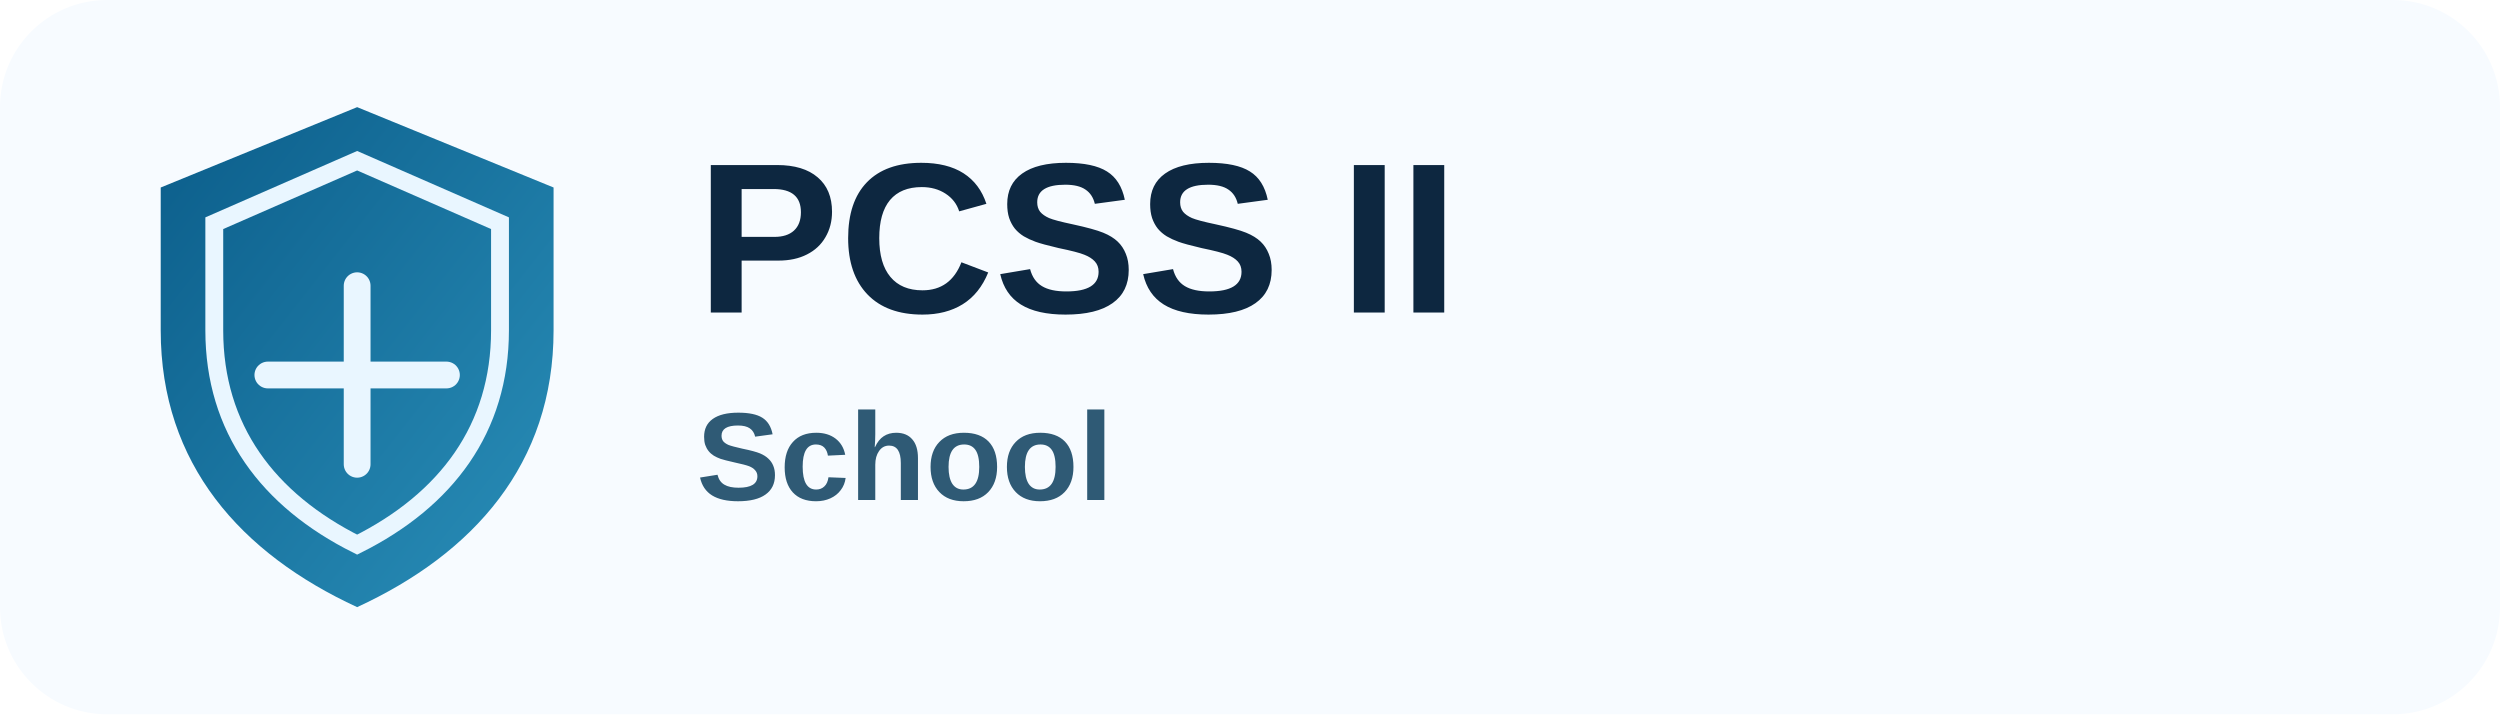
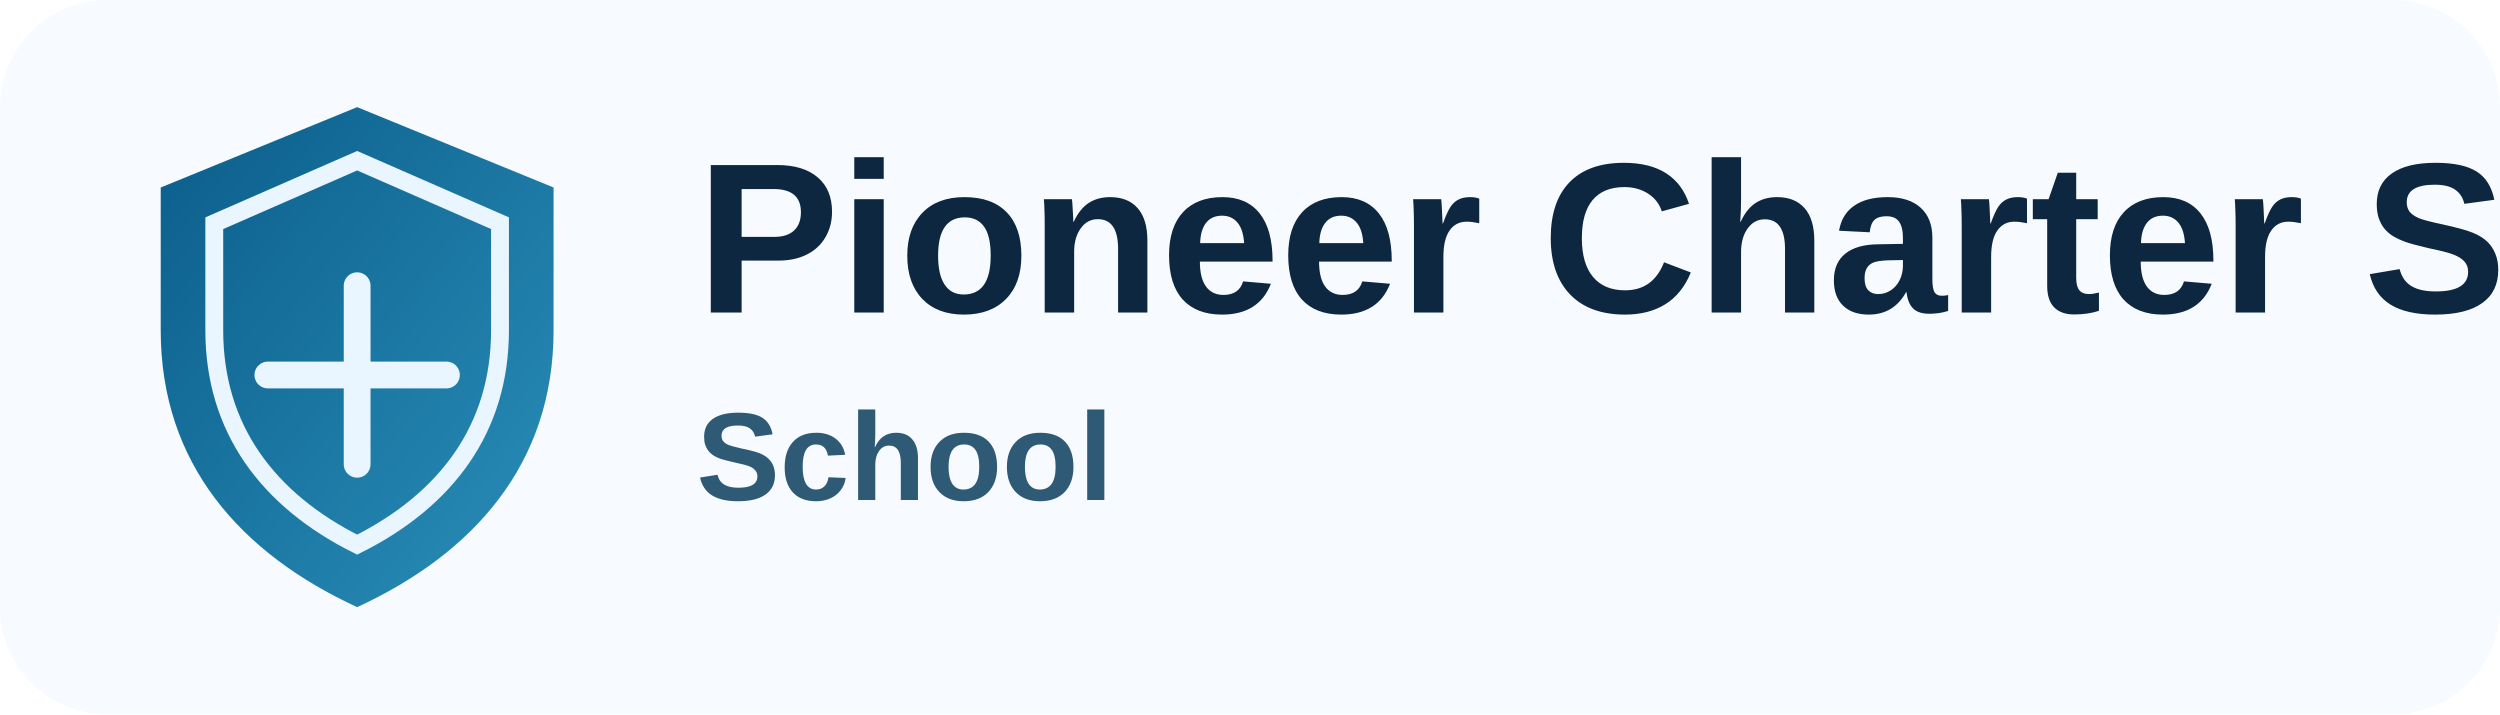
<svg xmlns="http://www.w3.org/2000/svg" viewBox="0 0 280 80" role="img" aria-labelledby="pcssii-logo-title pcssii-logo-desc">
  <defs>
    <linearGradient id="pcssii-g" x1="0" x2="1" y1="0" y2="1">
      <stop offset="0" stop-color="#0b5d8a" />
      <stop offset="1" stop-color="#2a8fb9" />
    </linearGradient>
  </defs>
  <rect width="280" height="80" rx="12" fill="#f7fbff" />
  <g transform="translate(10 10)">
    <path d="M30 2l22 9v16c0 15-9 25-22 31C17 52 8 42 8 27V11z" fill="url(#pcssii-g)" />
    <path d="M30 8l16 7v12c0 11-6 19-16 24-10-5-16-13-16-24V15z" fill="none" stroke="#e9f6ff" stroke-width="2" />
    <path d="M20 32h20M30 22v20" stroke="#e9f6ff" stroke-width="3" stroke-linecap="round" />
  </g>
-   <text x="78" y="35" font-family="IBM Plex Sans, Arial, sans-serif" font-size="24" font-weight="700" fill="#0d2740">PCSS II</text>
+   <text x="78" y="35" font-family="IBM Plex Sans, Arial, sans-serif" font-size="24" font-weight="700" fill="#0d2740">Pioneer Charter School of Science II</text>
  <text x="78" y="56" font-family="IBM Plex Sans, Arial, sans-serif" font-size="14" font-weight="600" fill="#2f5a75">School</text>
</svg>
